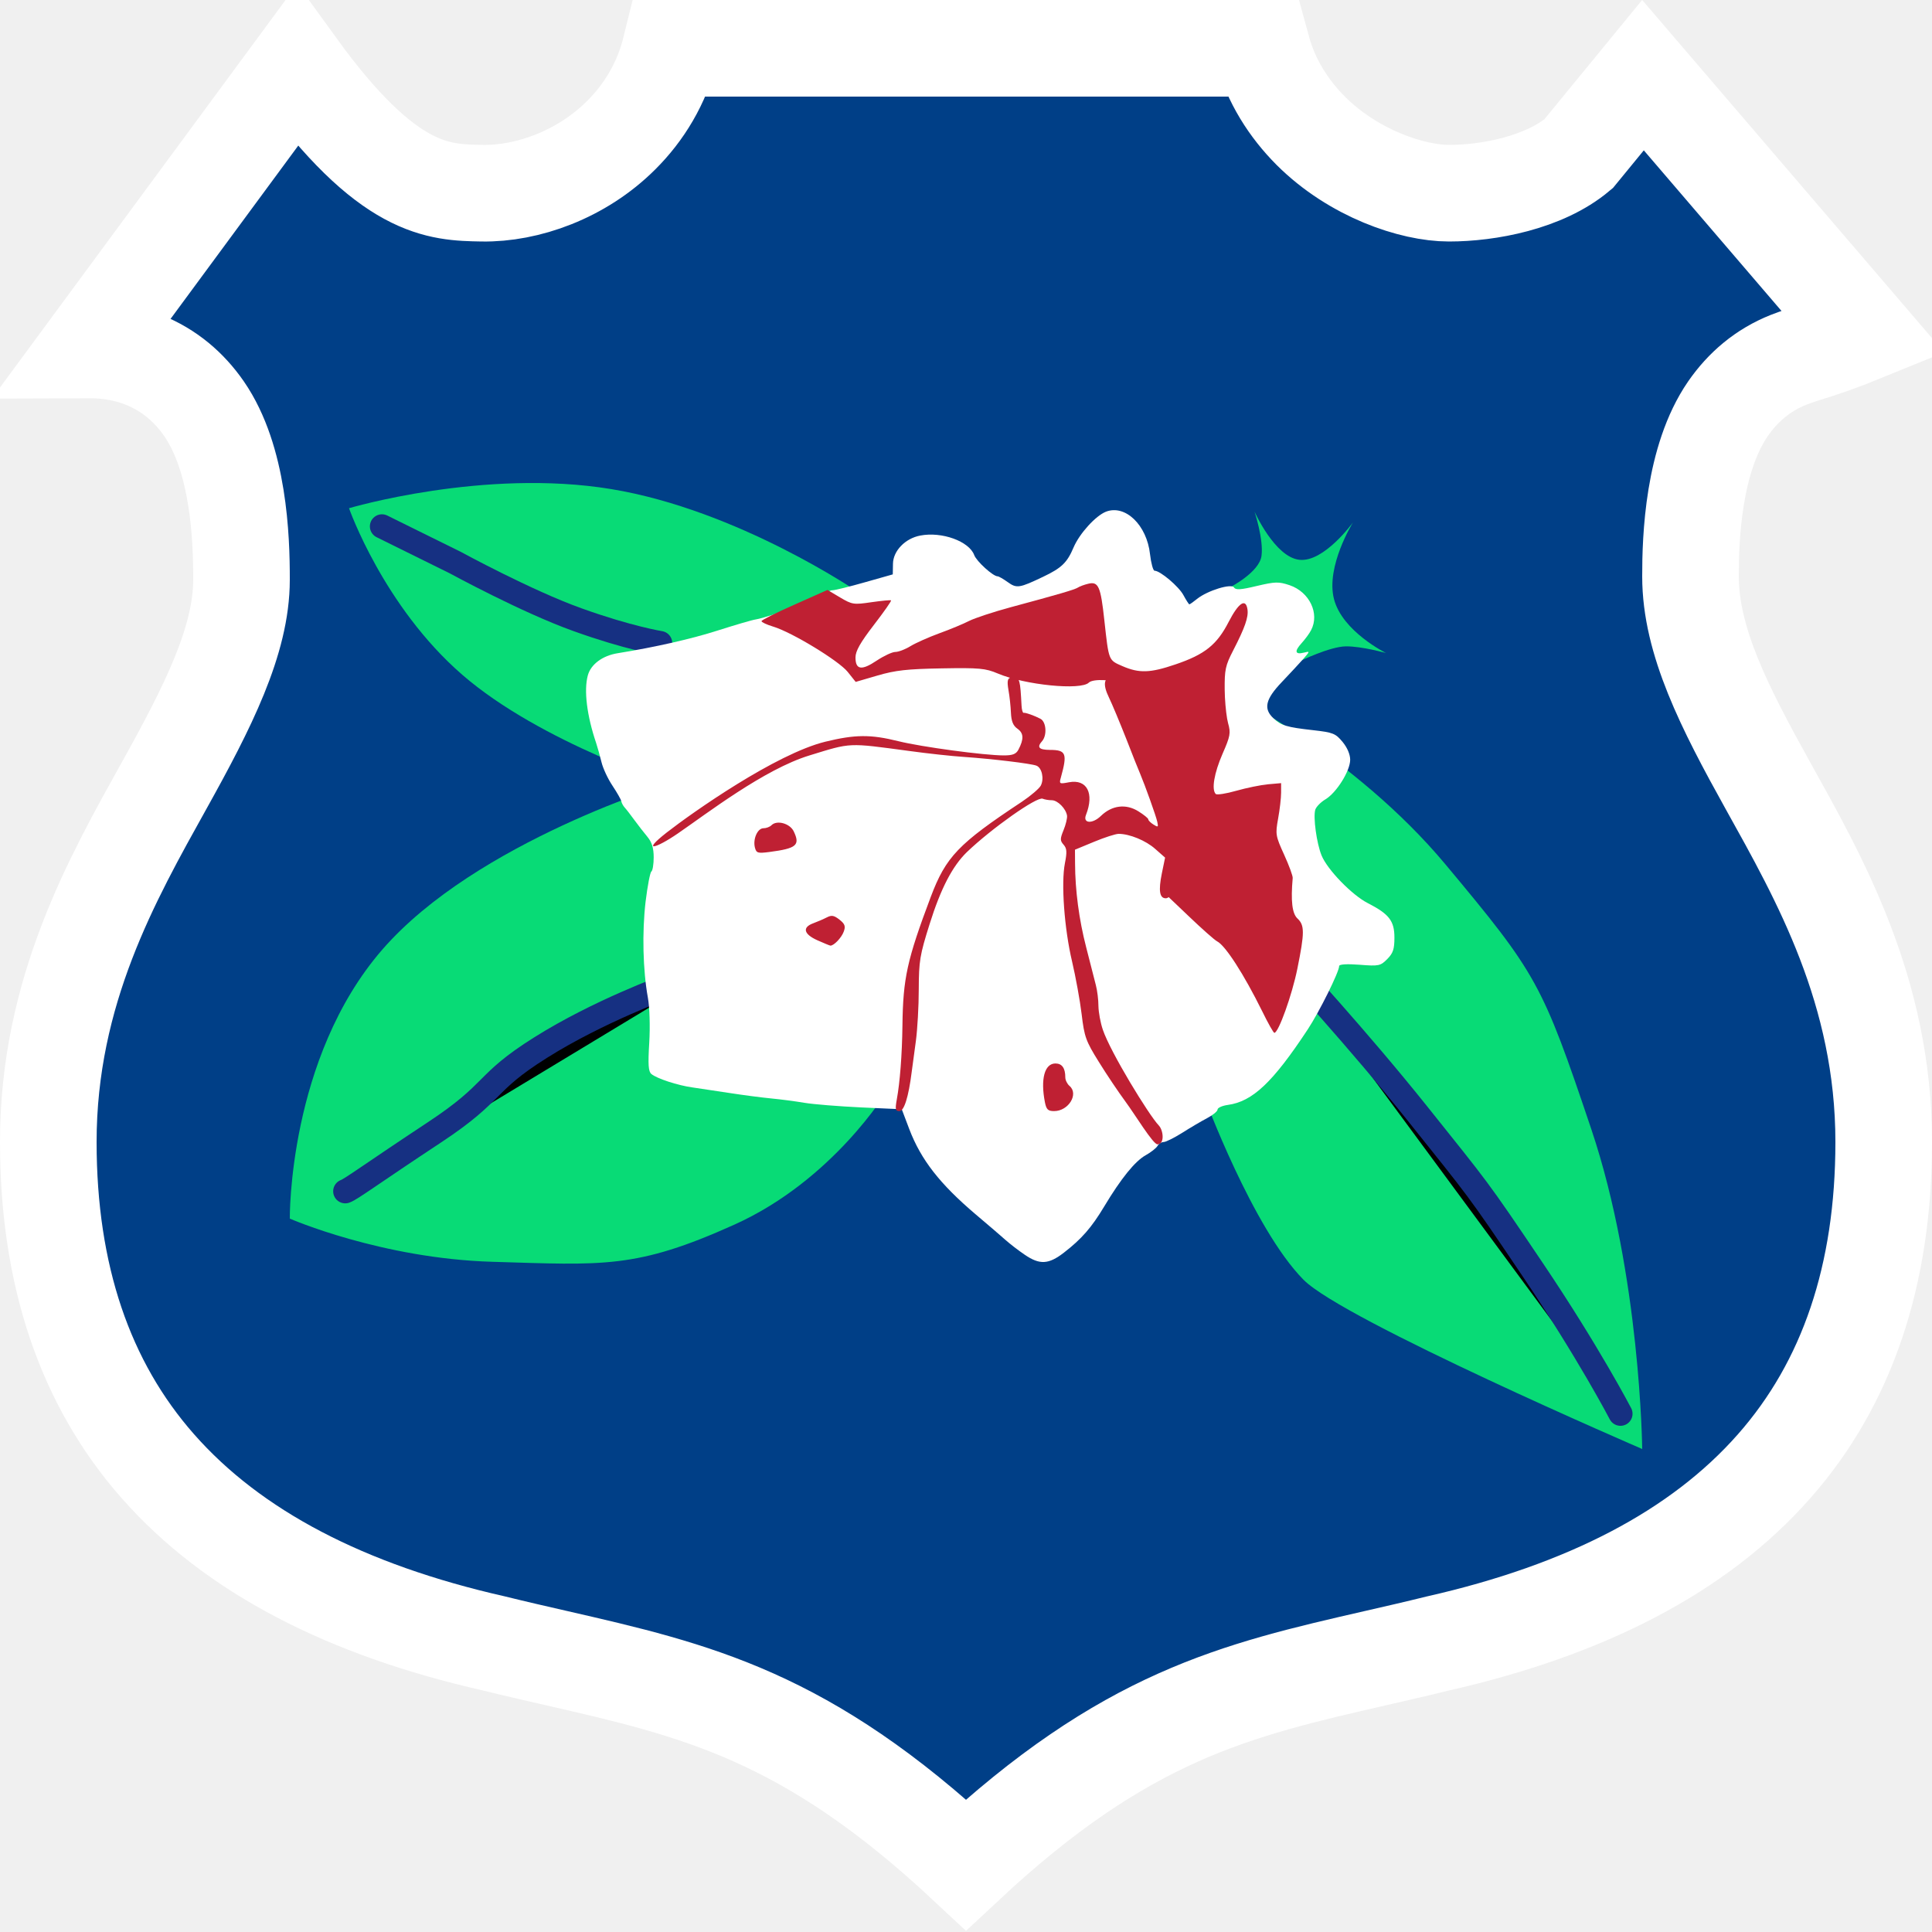
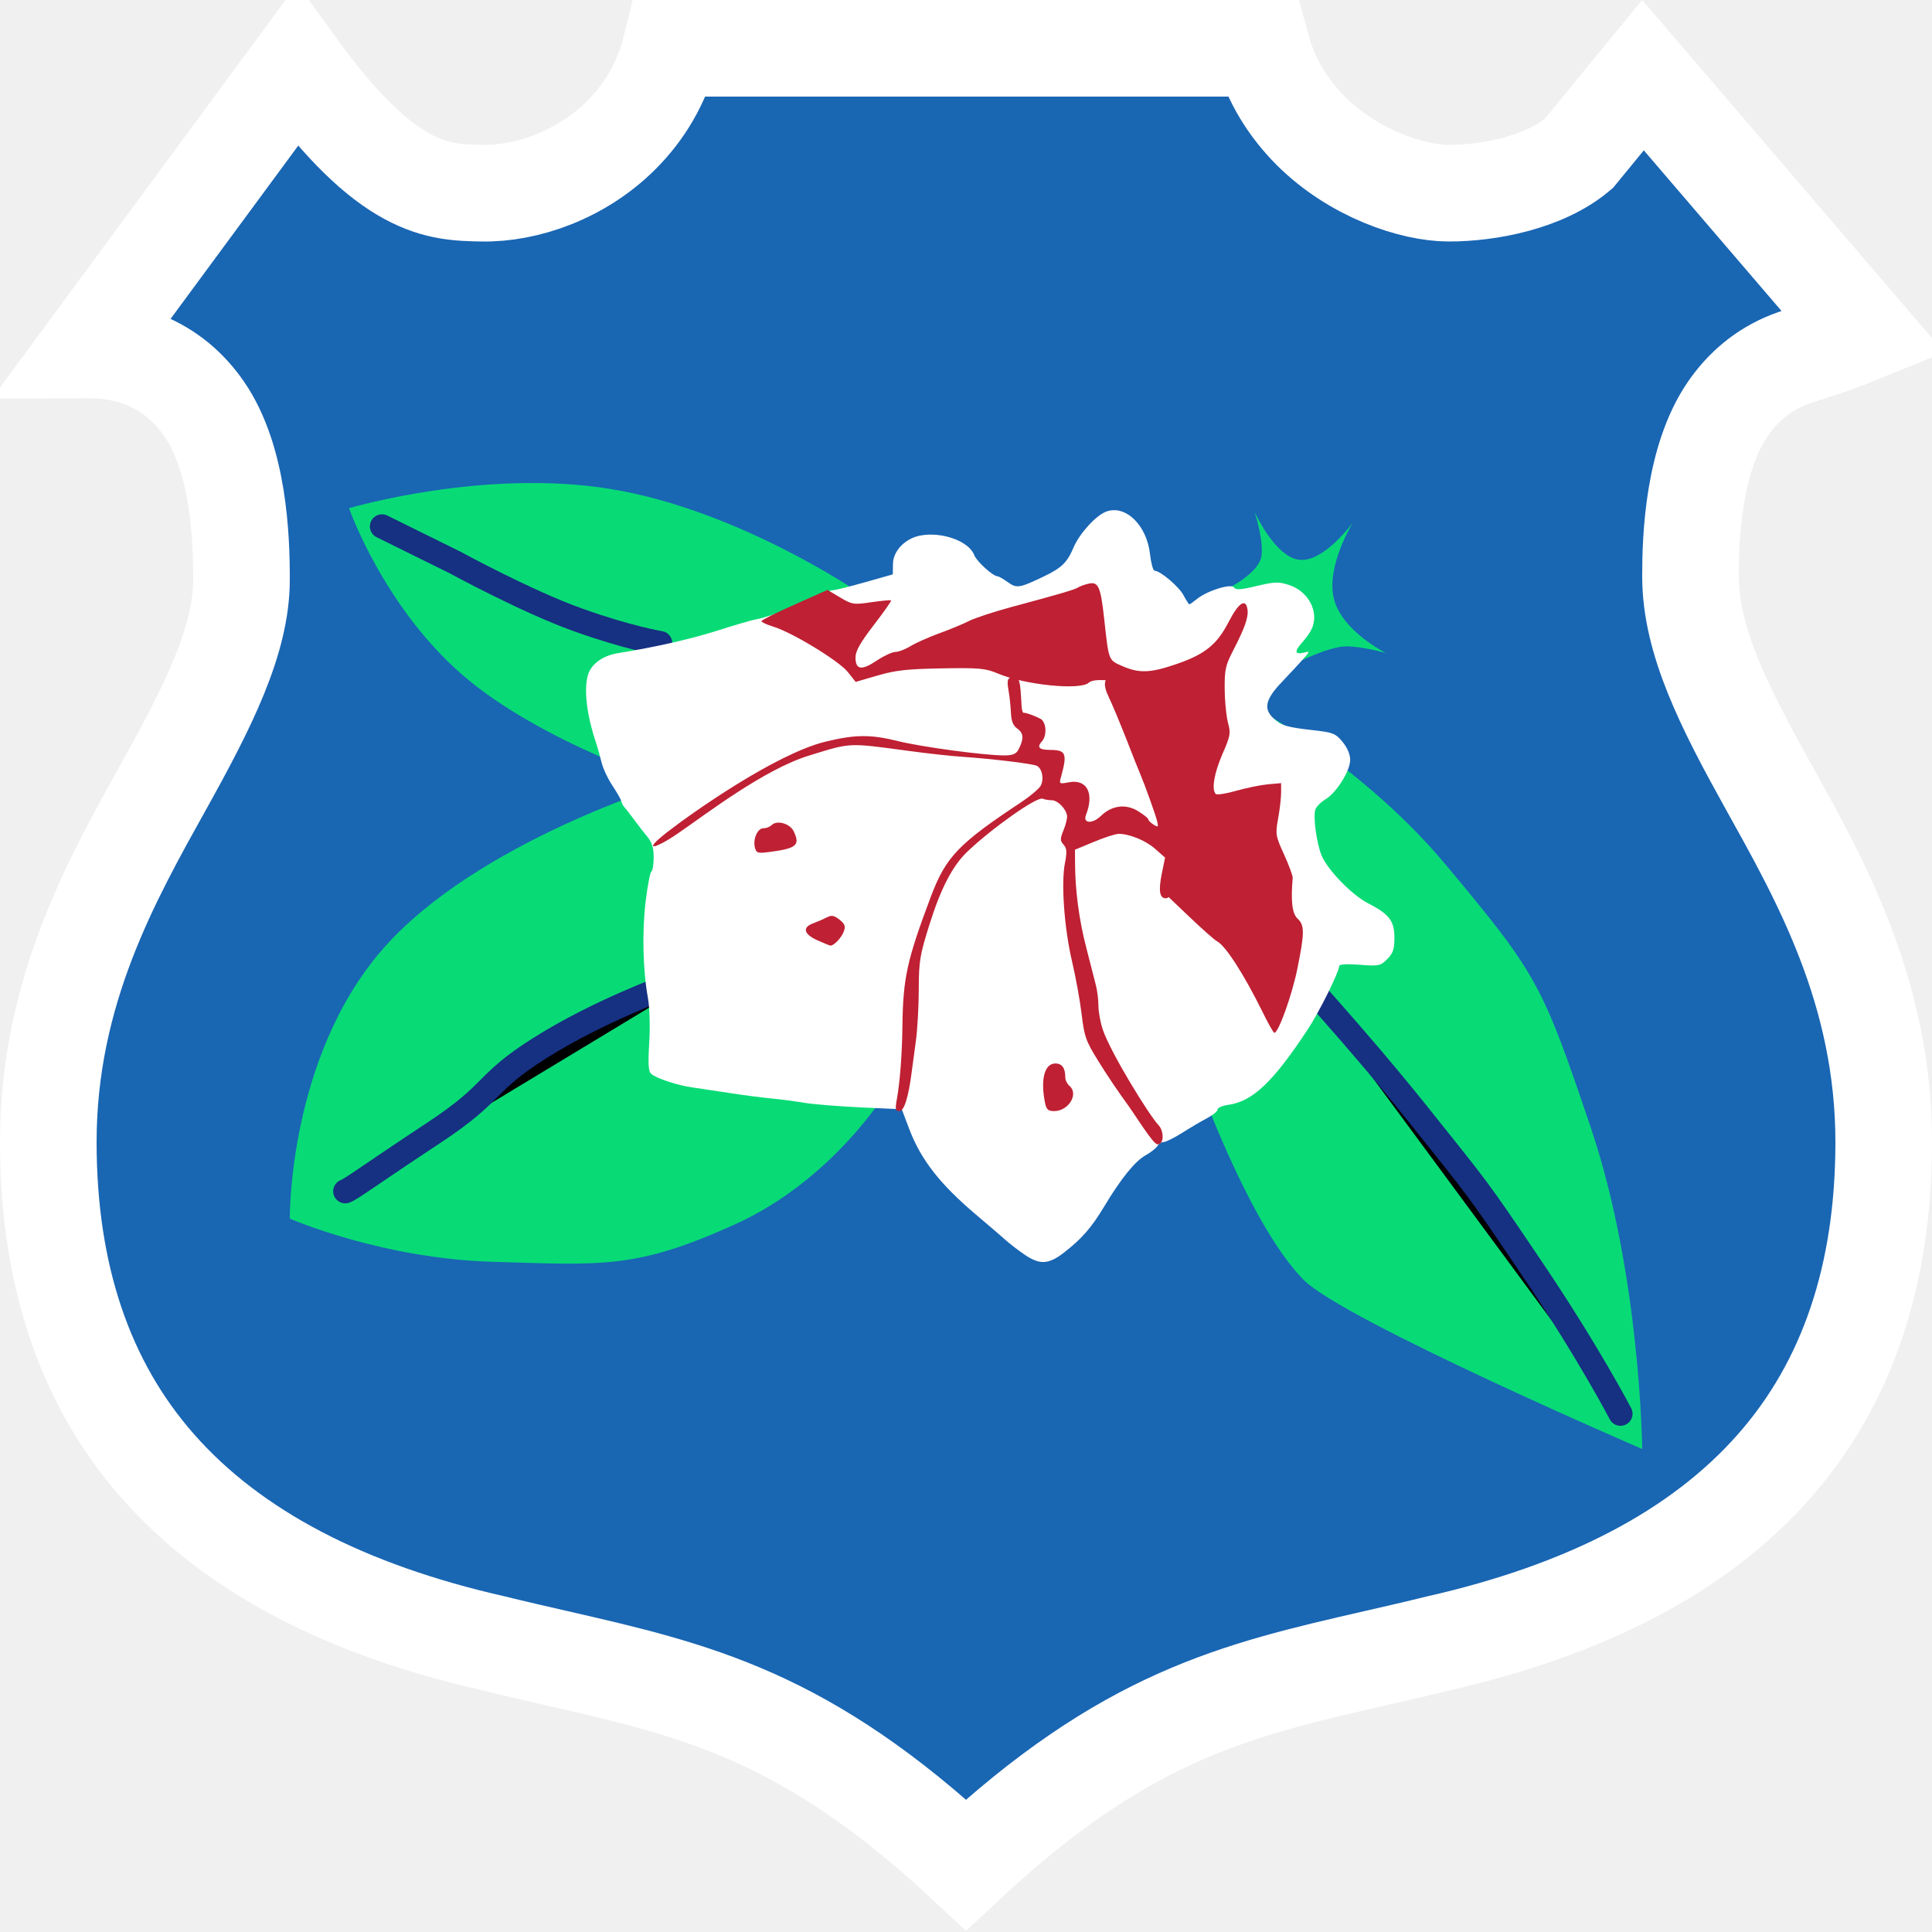
<svg xmlns="http://www.w3.org/2000/svg" width="20" height="20">
-   <path d="M13.065,0.5 C13.158,0.842 13.342,1.126 13.569,1.354 C14.012,1.796 14.62,2 15,2 C15.406,2 15.984,1.893 16.341,1.592 L17.008,0.778 L19.296,3.447 C18.87,3.621 18.68,3.659 18.517,3.724 C18.247,3.831 18.042,4.009 17.888,4.231 C17.528,4.753 17.499,5.569 17.5,5.967 C17.5,6.634 17.85,7.321 18.298,8.127 C18.833,9.089 19.5,10.258 19.5,11.822 C19.5,13.197 19.123,14.319 18.366,15.178 C17.585,16.065 16.413,16.667 14.881,17.014 C14.659,17.069 14.448,17.117 14.243,17.164 C12.789,17.497 11.654,17.76 10,19.304 C8.346,17.76 7.21,17.497 5.757,17.164 C5.552,17.117 5.341,17.069 5.11,17.012 C3.587,16.667 2.415,16.065 1.634,15.178 C0.877,14.319 0.5,13.197 0.5,11.822 C0.5,10.258 1.167,9.089 1.702,8.127 C2.151,7.32 2.5,6.631 2.5,6.001 C2.501,5.564 2.471,4.751 2.112,4.231 C1.958,4.009 1.753,3.831 1.483,3.724 C1.32,3.659 1.13,3.621 0.908,3.622 L3.074,0.683 C4.017,1.985 4.538,1.992 4.991,2 C5.456,2.008 6.02,1.81 6.431,1.399 C6.665,1.166 6.851,0.866 6.941,0.5 Z" stroke="#FFF" fill="#003F87" />
+   <path d="M13.065,0.5 C13.158,0.842 13.342,1.126 13.569,1.354 C14.012,1.796 14.62,2 15,2 C15.406,2 15.984,1.893 16.341,1.592 L17.008,0.778 L19.296,3.447 C18.87,3.621 18.68,3.659 18.517,3.724 C18.247,3.831 18.042,4.009 17.888,4.231 C17.528,4.753 17.499,5.569 17.5,5.967 C17.5,6.634 17.85,7.321 18.298,8.127 C18.833,9.089 19.5,10.258 19.5,11.822 C19.5,13.197 19.123,14.319 18.366,15.178 C17.585,16.065 16.413,16.667 14.881,17.014 C14.659,17.069 14.448,17.117 14.243,17.164 C12.789,17.497 11.654,17.76 10,19.304 C8.346,17.76 7.21,17.497 5.757,17.164 C5.552,17.117 5.341,17.069 5.11,17.012 C3.587,16.667 2.415,16.065 1.634,15.178 C0.877,14.319 0.5,13.197 0.5,11.822 C0.5,10.258 1.167,9.089 1.702,8.127 C2.151,7.32 2.5,6.631 2.5,6.001 C2.501,5.564 2.471,4.751 2.112,4.231 C1.958,4.009 1.753,3.831 1.483,3.724 C1.32,3.659 1.13,3.621 0.908,3.622 L3.074,0.683 C4.017,1.985 4.538,1.992 4.991,2 C5.456,2.008 6.02,1.81 6.431,1.399 C6.665,1.166 6.851,0.866 6.941,0.5 Z" stroke="#FFF" fill="#1966b3" />
  <path d="M3 12.615C3 12.615 2.982 10.956 3.956 9.832 4.931 8.708 6.964 8.099 6.964 8.099L9.179 11.298C9.179 11.298 8.624 12.217 7.603 12.677 6.583 13.137 6.247 13.096 5.096 13.062 3.946 13.028 3 12.615 3 12.615ZM17 15C17 15 16.982 13.202 16.473 11.689 15.964 10.177 15.912 10.085 14.965 8.95 14.018 7.815 12.685 7.149 12.685 7.149L12.464 11.348C12.464 11.348 12.966 12.713 13.494 13.248 13.906 13.666 17 15 17 15Z" fill="#08DB76" />
  <path d="M3.613,5.261 C3.613,5.261 5.009,4.846 6.327,5.063 C7.645,5.28 8.884,6.13 8.884,6.13 L6.984,8.131 C6.984,8.131 5.599,7.692 4.784,6.984 C3.969,6.276 3.613,5.261 3.613,5.261 Z" fill="#08DB76" />
  <path d="M3.574 12.332C3.633 12.312 3.849 12.15 4.499 11.721 5.148 11.292 4.998 11.22 5.599 10.843 6.199 10.466 6.903 10.212 6.903 10.212L7.311 10.074M3.954 5.449 4.713 5.824C4.713 5.824 5.45 6.226 5.978 6.415 6.506 6.605 6.834 6.657 6.834 6.657M16.775 14.635C16.775 14.635 16.447 14.004 15.865 13.141 15.284 12.278 15.308 12.322 14.678 11.533 14.048 10.745 13.345 9.985 13.345 9.985" stroke="#163082" stroke-width=".25" stroke-linecap="round" />
  <path d="M12.987,5.297 C12.987,5.297 13.197,5.768 13.452,5.795 C13.706,5.823 14.006,5.408 14.006,5.408 C14.006,5.408 13.723,5.862 13.809,6.2 C13.895,6.538 14.35,6.761 14.35,6.761 C14.35,6.761 14.102,6.69 13.933,6.691 C13.765,6.693 13.455,6.845 13.455,6.845 L12.736,6.078 C12.736,6.078 13.037,5.923 13.059,5.754 C13.082,5.584 12.987,5.297 12.987,5.297 Z" fill="#08DB76" />
  <path d="M10.608,12.989 C10.543,12.945 10.455,12.877 10.41,12.837 C10.365,12.797 10.226,12.677 10.1,12.571 C9.729,12.256 9.534,12.006 9.413,11.689 L9.335,11.483 L8.916,11.464 C8.686,11.453 8.421,11.432 8.326,11.416 C8.232,11.4 8.078,11.38 7.983,11.371 C7.889,11.362 7.696,11.337 7.554,11.315 C7.412,11.293 7.239,11.267 7.168,11.257 C7.016,11.236 6.799,11.165 6.743,11.118 C6.712,11.092 6.707,11.023 6.721,10.794 C6.731,10.626 6.725,10.429 6.707,10.329 C6.655,10.042 6.646,9.651 6.683,9.335 C6.703,9.171 6.73,9.03 6.743,9.022 C6.756,9.013 6.767,8.947 6.767,8.875 C6.767,8.781 6.749,8.72 6.703,8.664 C6.667,8.621 6.606,8.542 6.567,8.489 C6.528,8.435 6.483,8.377 6.467,8.36 C6.451,8.342 6.435,8.313 6.432,8.295 C6.429,8.277 6.387,8.204 6.34,8.133 C6.293,8.063 6.242,7.954 6.227,7.891 C6.212,7.829 6.187,7.739 6.171,7.691 C6.075,7.407 6.043,7.147 6.085,6.992 C6.116,6.877 6.237,6.787 6.395,6.762 C6.784,6.699 7.159,6.614 7.433,6.526 C7.609,6.47 7.785,6.418 7.825,6.412 C7.963,6.389 8.527,6.183 8.55,6.147 C8.562,6.127 8.594,6.11 8.621,6.11 C8.648,6.109 8.798,6.072 8.956,6.027 L9.242,5.946 L9.244,5.836 C9.246,5.702 9.371,5.573 9.527,5.544 C9.75,5.501 10.032,5.603 10.085,5.746 C10.109,5.811 10.28,5.966 10.327,5.966 C10.339,5.966 10.386,5.993 10.432,6.026 C10.525,6.093 10.553,6.088 10.8,5.97 C10.991,5.879 11.047,5.824 11.114,5.666 C11.175,5.523 11.342,5.339 11.449,5.297 C11.649,5.22 11.872,5.435 11.905,5.737 C11.916,5.831 11.937,5.908 11.952,5.908 C12.01,5.908 12.203,6.071 12.251,6.161 C12.279,6.213 12.307,6.256 12.312,6.256 C12.318,6.256 12.355,6.23 12.393,6.199 C12.501,6.113 12.748,6.037 12.775,6.082 C12.792,6.109 12.844,6.106 13.01,6.066 C13.202,6.021 13.236,6.02 13.35,6.058 C13.556,6.128 13.663,6.352 13.572,6.524 C13.555,6.558 13.51,6.618 13.474,6.658 C13.397,6.742 13.406,6.779 13.498,6.756 C13.562,6.74 13.562,6.74 13.491,6.822 C13.451,6.867 13.351,6.975 13.269,7.061 C13.099,7.239 13.077,7.337 13.183,7.436 C13.264,7.511 13.318,7.528 13.595,7.559 C13.8,7.582 13.826,7.593 13.898,7.68 C13.947,7.739 13.977,7.81 13.977,7.865 C13.977,7.98 13.836,8.205 13.722,8.274 C13.673,8.303 13.626,8.351 13.616,8.381 C13.592,8.458 13.63,8.732 13.681,8.856 C13.741,9.003 13.995,9.265 14.159,9.349 C14.38,9.462 14.435,9.533 14.435,9.706 C14.435,9.826 14.421,9.867 14.361,9.928 C14.29,9.999 14.275,10.003 14.074,9.987 C13.943,9.977 13.863,9.982 13.863,10 C13.863,10.061 13.657,10.476 13.536,10.659 C13.175,11.206 12.966,11.403 12.711,11.438 C12.652,11.446 12.604,11.468 12.604,11.486 C12.604,11.504 12.555,11.544 12.496,11.575 C12.437,11.606 12.321,11.674 12.238,11.727 C12.155,11.779 12.069,11.822 12.047,11.822 C12.024,11.822 11.995,11.84 11.983,11.862 C11.97,11.885 11.915,11.928 11.86,11.959 C11.75,12.02 11.605,12.199 11.431,12.489 C11.299,12.709 11.196,12.826 11.014,12.967 C10.855,13.09 10.763,13.095 10.608,12.989 Z" fill="#FFF" />
  <path d="M11.653,11.407 C11.58,11.308 11.454,11.121 11.374,10.991 C11.24,10.776 11.225,10.733 11.197,10.498 C11.18,10.357 11.135,10.111 11.098,9.953 C11.018,9.616 10.983,9.142 11.024,8.936 C11.047,8.819 11.044,8.782 11.01,8.744 C10.973,8.702 10.973,8.684 11.01,8.593 C11.033,8.537 11.049,8.47 11.046,8.444 C11.035,8.371 10.949,8.284 10.888,8.284 C10.857,8.284 10.815,8.277 10.793,8.268 C10.733,8.245 10.266,8.575 10.01,8.82 C9.86,8.965 9.739,9.197 9.623,9.567 C9.522,9.887 9.512,9.949 9.511,10.24 C9.511,10.416 9.497,10.658 9.481,10.777 C9.465,10.897 9.446,11.04 9.438,11.096 C9.405,11.358 9.359,11.502 9.311,11.502 C9.269,11.502 9.265,11.485 9.284,11.379 C9.316,11.204 9.338,10.921 9.342,10.618 C9.348,10.125 9.39,9.936 9.635,9.285 C9.792,8.869 9.92,8.735 10.578,8.3 C10.669,8.239 10.757,8.164 10.774,8.133 C10.811,8.062 10.786,7.948 10.729,7.926 C10.673,7.904 10.272,7.856 9.984,7.836 C9.858,7.828 9.601,7.8 9.412,7.774 C8.772,7.688 8.816,7.686 8.38,7.82 C7.911,7.963 7.316,8.423 7.017,8.628 C6.79,8.784 6.634,8.828 6.902,8.618 C7.17,8.409 8.031,7.804 8.544,7.678 C8.852,7.603 9.012,7.601 9.301,7.673 C9.539,7.732 10.19,7.82 10.392,7.82 C10.483,7.82 10.519,7.806 10.543,7.76 C10.6,7.651 10.598,7.59 10.533,7.544 C10.487,7.512 10.469,7.466 10.465,7.377 C10.462,7.31 10.451,7.206 10.44,7.146 C10.423,7.046 10.426,7.011 10.489,7.011 C10.558,7.011 10.561,7.046 10.575,7.304 C10.577,7.347 10.587,7.381 10.596,7.379 C10.616,7.375 10.708,7.408 10.771,7.441 C10.831,7.473 10.841,7.612 10.787,7.673 C10.731,7.736 10.755,7.762 10.868,7.763 C11.037,7.763 11.051,7.8 10.982,8.049 C10.963,8.115 10.967,8.117 11.066,8.098 C11.252,8.063 11.33,8.212 11.242,8.436 C11.207,8.525 11.309,8.532 11.397,8.446 C11.511,8.336 11.656,8.318 11.785,8.399 C11.841,8.434 11.887,8.471 11.887,8.482 C11.887,8.493 11.911,8.517 11.941,8.536 C11.988,8.566 11.993,8.563 11.98,8.507 C11.967,8.446 11.853,8.129 11.802,8.008 C11.788,7.977 11.723,7.814 11.658,7.646 C11.592,7.479 11.512,7.287 11.48,7.221 C11.412,7.082 11.427,7.008 11.521,7.008 C11.572,7.008 11.603,7.044 11.664,7.175 C11.928,7.742 12.001,7.908 12.001,7.943 C12.001,7.965 12.049,8.08 12.108,8.199 C12.212,8.407 12.215,8.424 12.214,8.719 C12.213,9.043 12.149,9.299 12.068,9.299 C12.004,9.299 11.991,9.221 12.027,9.043 L12.061,8.878 L11.96,8.789 C11.862,8.701 11.693,8.632 11.58,8.632 C11.549,8.632 11.434,8.669 11.326,8.714 L11.128,8.796 L11.129,8.939 C11.13,9.217 11.17,9.52 11.244,9.806 C11.285,9.965 11.33,10.142 11.344,10.197 C11.359,10.253 11.371,10.351 11.371,10.415 C11.372,10.479 11.392,10.589 11.417,10.661 C11.495,10.892 11.892,11.542 11.996,11.651 C12.046,11.705 12.056,11.847 11.982,11.846 C11.936,11.846 11.747,11.534 11.653,11.407 Z M10.817,11.411 C10.77,11.171 10.813,11.009 10.926,11.009 C10.994,11.009 11.028,11.057 11.028,11.153 C11.028,11.182 11.048,11.221 11.071,11.241 C11.17,11.324 11.062,11.502 10.912,11.502 C10.849,11.502 10.832,11.486 10.817,11.411 Z M8.46,9.733 C8.32,9.67 8.303,9.6 8.418,9.558 C8.461,9.542 8.524,9.515 8.559,9.497 C8.609,9.471 8.634,9.476 8.69,9.52 C8.747,9.565 8.755,9.589 8.734,9.645 C8.711,9.708 8.631,9.791 8.596,9.789 C8.588,9.788 8.527,9.763 8.46,9.733 Z M7.815,8.775 C7.792,8.686 7.842,8.574 7.903,8.574 C7.932,8.574 7.969,8.56 7.986,8.543 C8.042,8.486 8.178,8.524 8.217,8.607 C8.285,8.75 8.246,8.783 7.963,8.82 C7.845,8.835 7.83,8.831 7.815,8.775 Z M11.432,6.42 C11.479,6.846 11.474,6.832 11.62,6.896 C11.793,6.971 11.907,6.967 12.168,6.878 C12.472,6.775 12.597,6.675 12.719,6.438 C12.822,6.238 12.897,6.189 12.914,6.31 C12.925,6.39 12.887,6.498 12.765,6.735 C12.685,6.89 12.676,6.934 12.678,7.141 C12.679,7.243 12.69,7.363 12.703,7.439 L12.713,7.486 C12.742,7.589 12.736,7.62 12.655,7.805 C12.569,8.003 12.54,8.173 12.585,8.219 C12.597,8.231 12.693,8.216 12.798,8.186 C12.904,8.156 13.051,8.126 13.126,8.119 L13.262,8.107 L13.262,8.205 C13.262,8.26 13.248,8.381 13.231,8.474 C13.202,8.635 13.204,8.652 13.293,8.847 C13.344,8.959 13.384,9.068 13.382,9.089 C13.361,9.327 13.376,9.456 13.431,9.508 C13.506,9.578 13.506,9.653 13.43,10.029 C13.376,10.297 13.235,10.692 13.192,10.692 C13.183,10.692 13.126,10.591 13.066,10.468 C12.877,10.086 12.686,9.789 12.6,9.745 C12.574,9.732 12.442,9.615 12.305,9.484 L12.056,9.247 L12.104,9.155 C12.13,9.104 12.158,8.969 12.166,8.855 C12.178,8.679 12.169,8.619 12.104,8.446 C12.062,8.334 11.966,8.072 11.891,7.864 C11.816,7.656 11.734,7.454 11.709,7.415 C11.684,7.376 11.655,7.294 11.644,7.234 C11.633,7.173 11.605,7.105 11.583,7.081 C11.537,7.035 11.315,7.024 11.272,7.066 C11.189,7.149 10.61,7.091 10.329,6.972 C10.202,6.918 10.138,6.912 9.748,6.919 C9.392,6.925 9.268,6.939 9.084,6.993 L8.858,7.059 L8.775,6.955 C8.684,6.841 8.2,6.546 8.005,6.487 C7.938,6.467 7.883,6.441 7.883,6.43 C7.883,6.419 8.037,6.342 8.225,6.259 L8.566,6.107 L8.697,6.185 C8.822,6.259 8.838,6.261 9.021,6.234 C9.127,6.219 9.218,6.21 9.224,6.215 C9.23,6.221 9.149,6.336 9.045,6.471 C8.905,6.653 8.856,6.74 8.856,6.806 C8.856,6.934 8.919,6.944 9.075,6.839 C9.149,6.79 9.236,6.749 9.268,6.749 C9.301,6.749 9.372,6.722 9.425,6.689 C9.479,6.656 9.614,6.596 9.726,6.555 C9.837,6.515 9.976,6.457 10.034,6.427 C10.092,6.398 10.285,6.334 10.463,6.286 C10.961,6.152 11.128,6.103 11.159,6.082 C11.175,6.071 11.223,6.053 11.265,6.043 C11.371,6.017 11.394,6.07 11.432,6.42 Z" fill="#BF2033" />
</svg>
